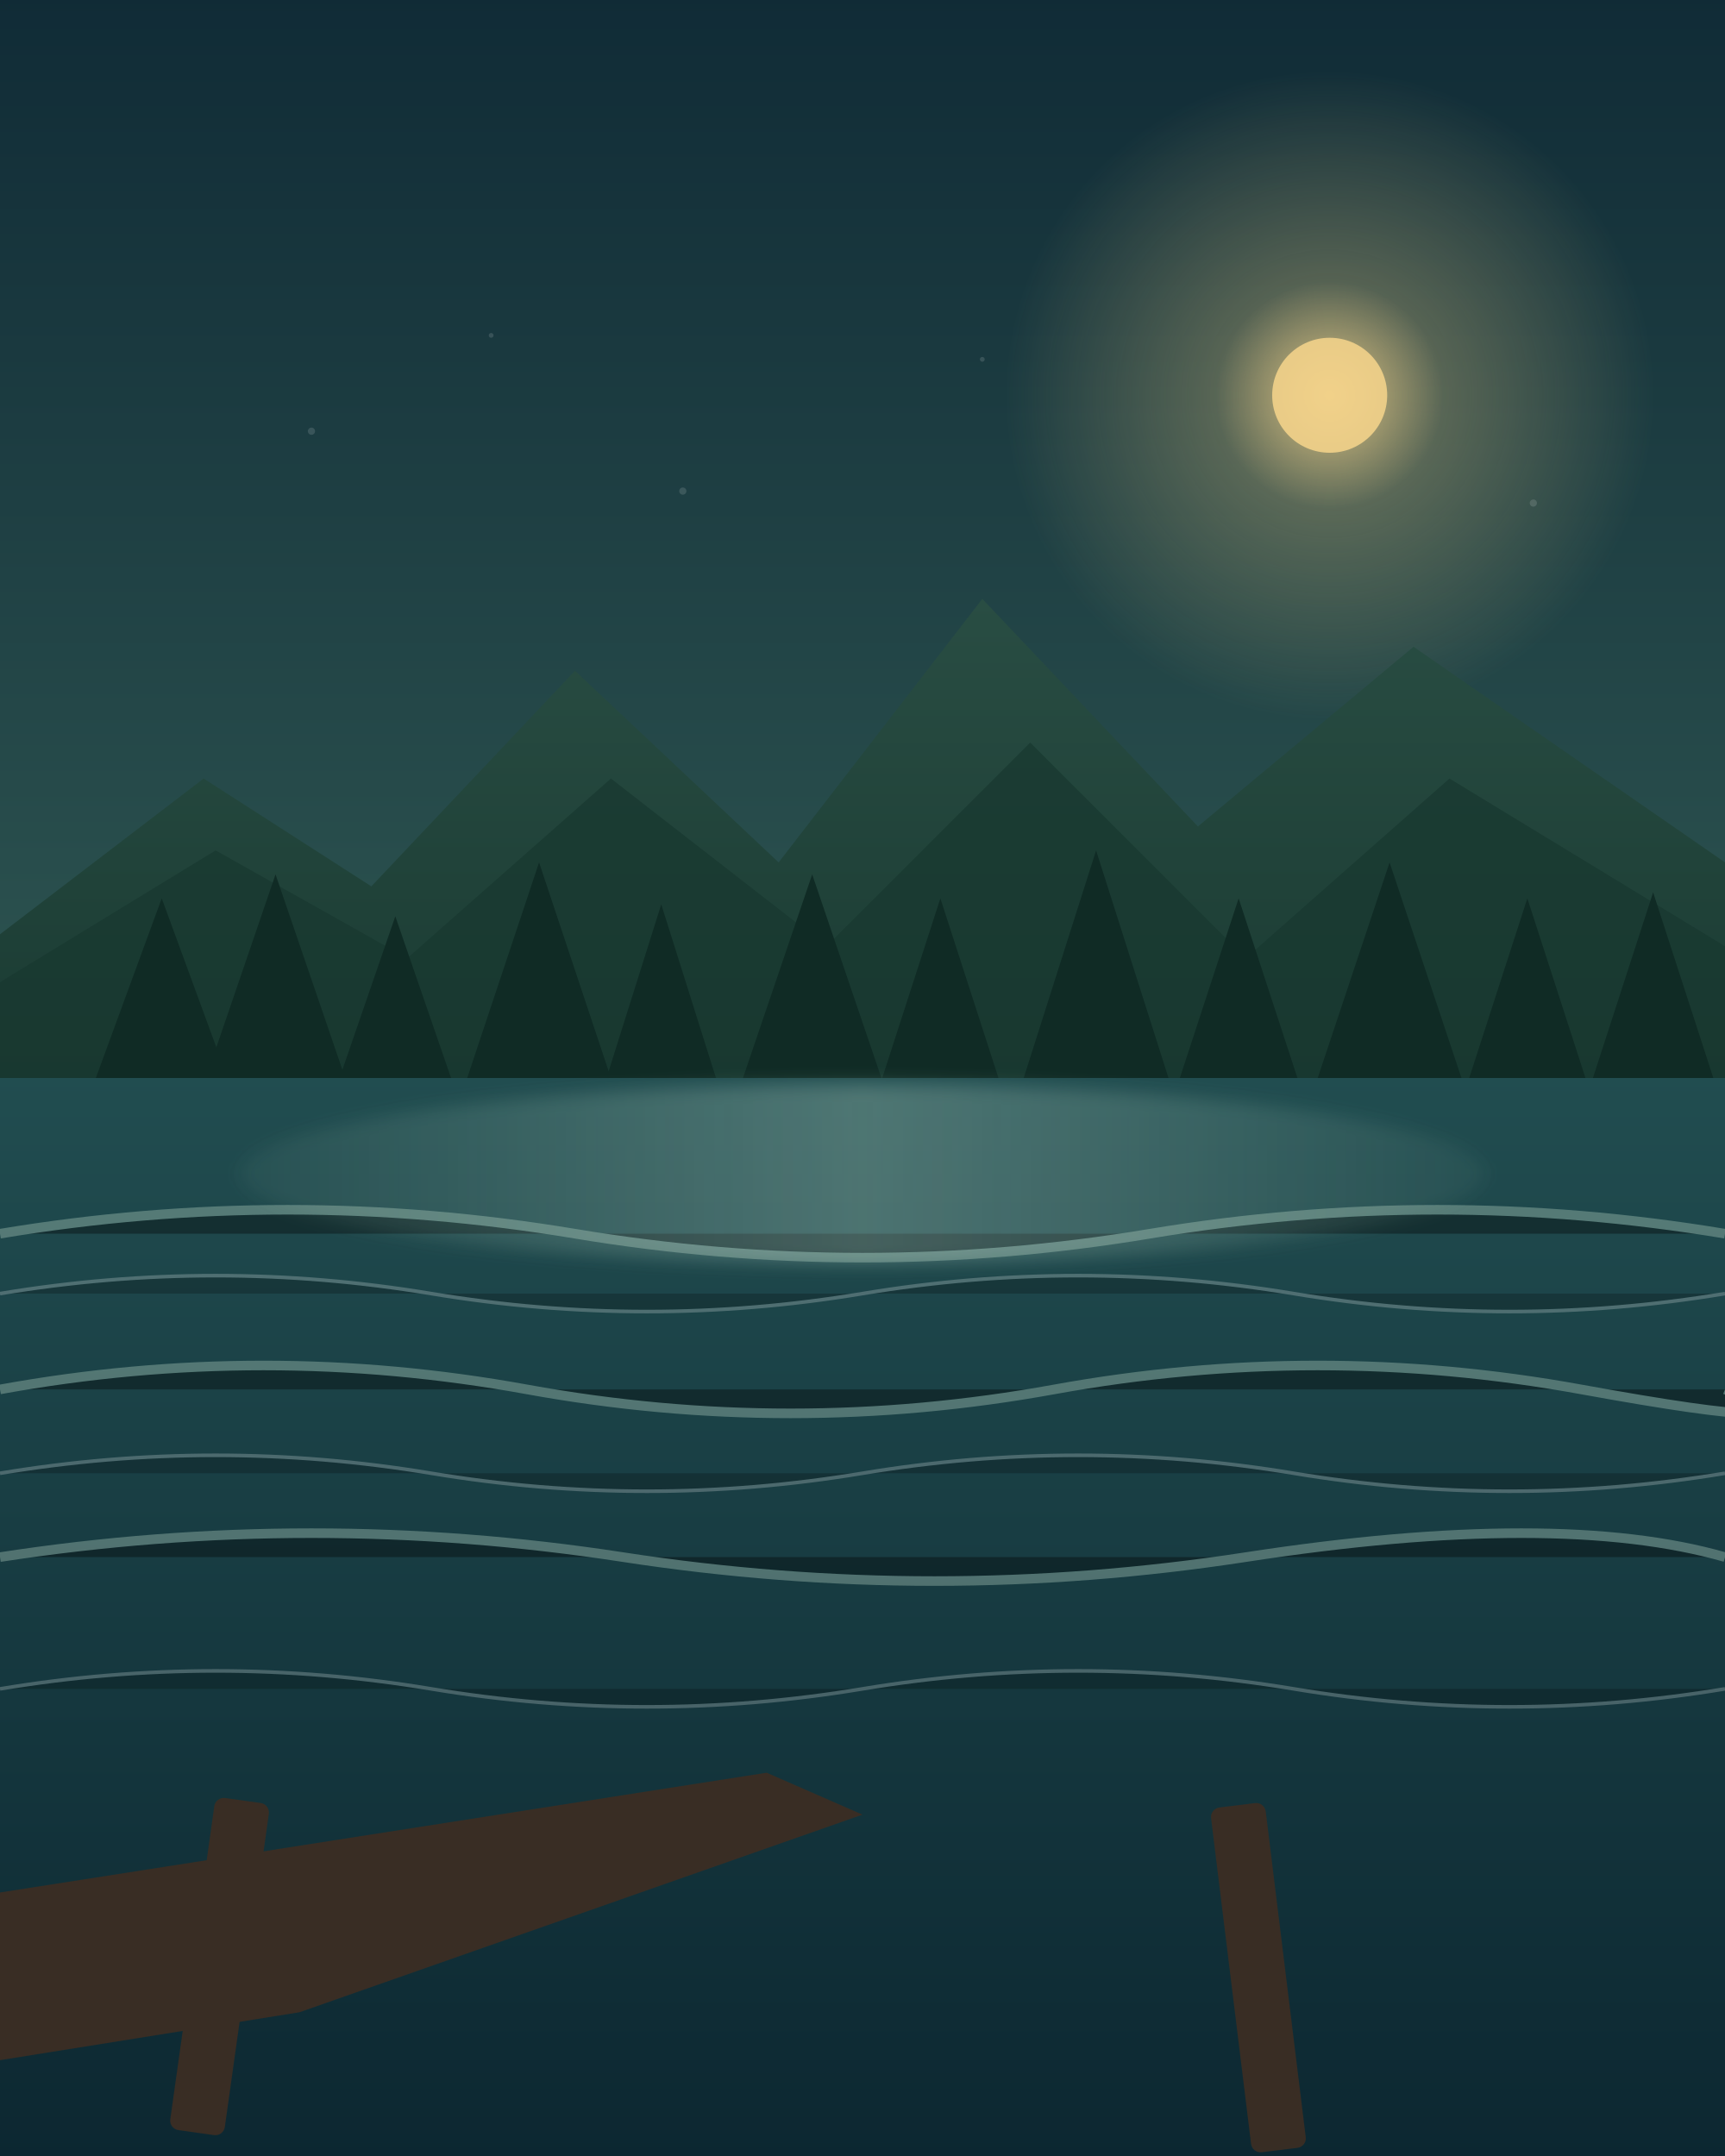
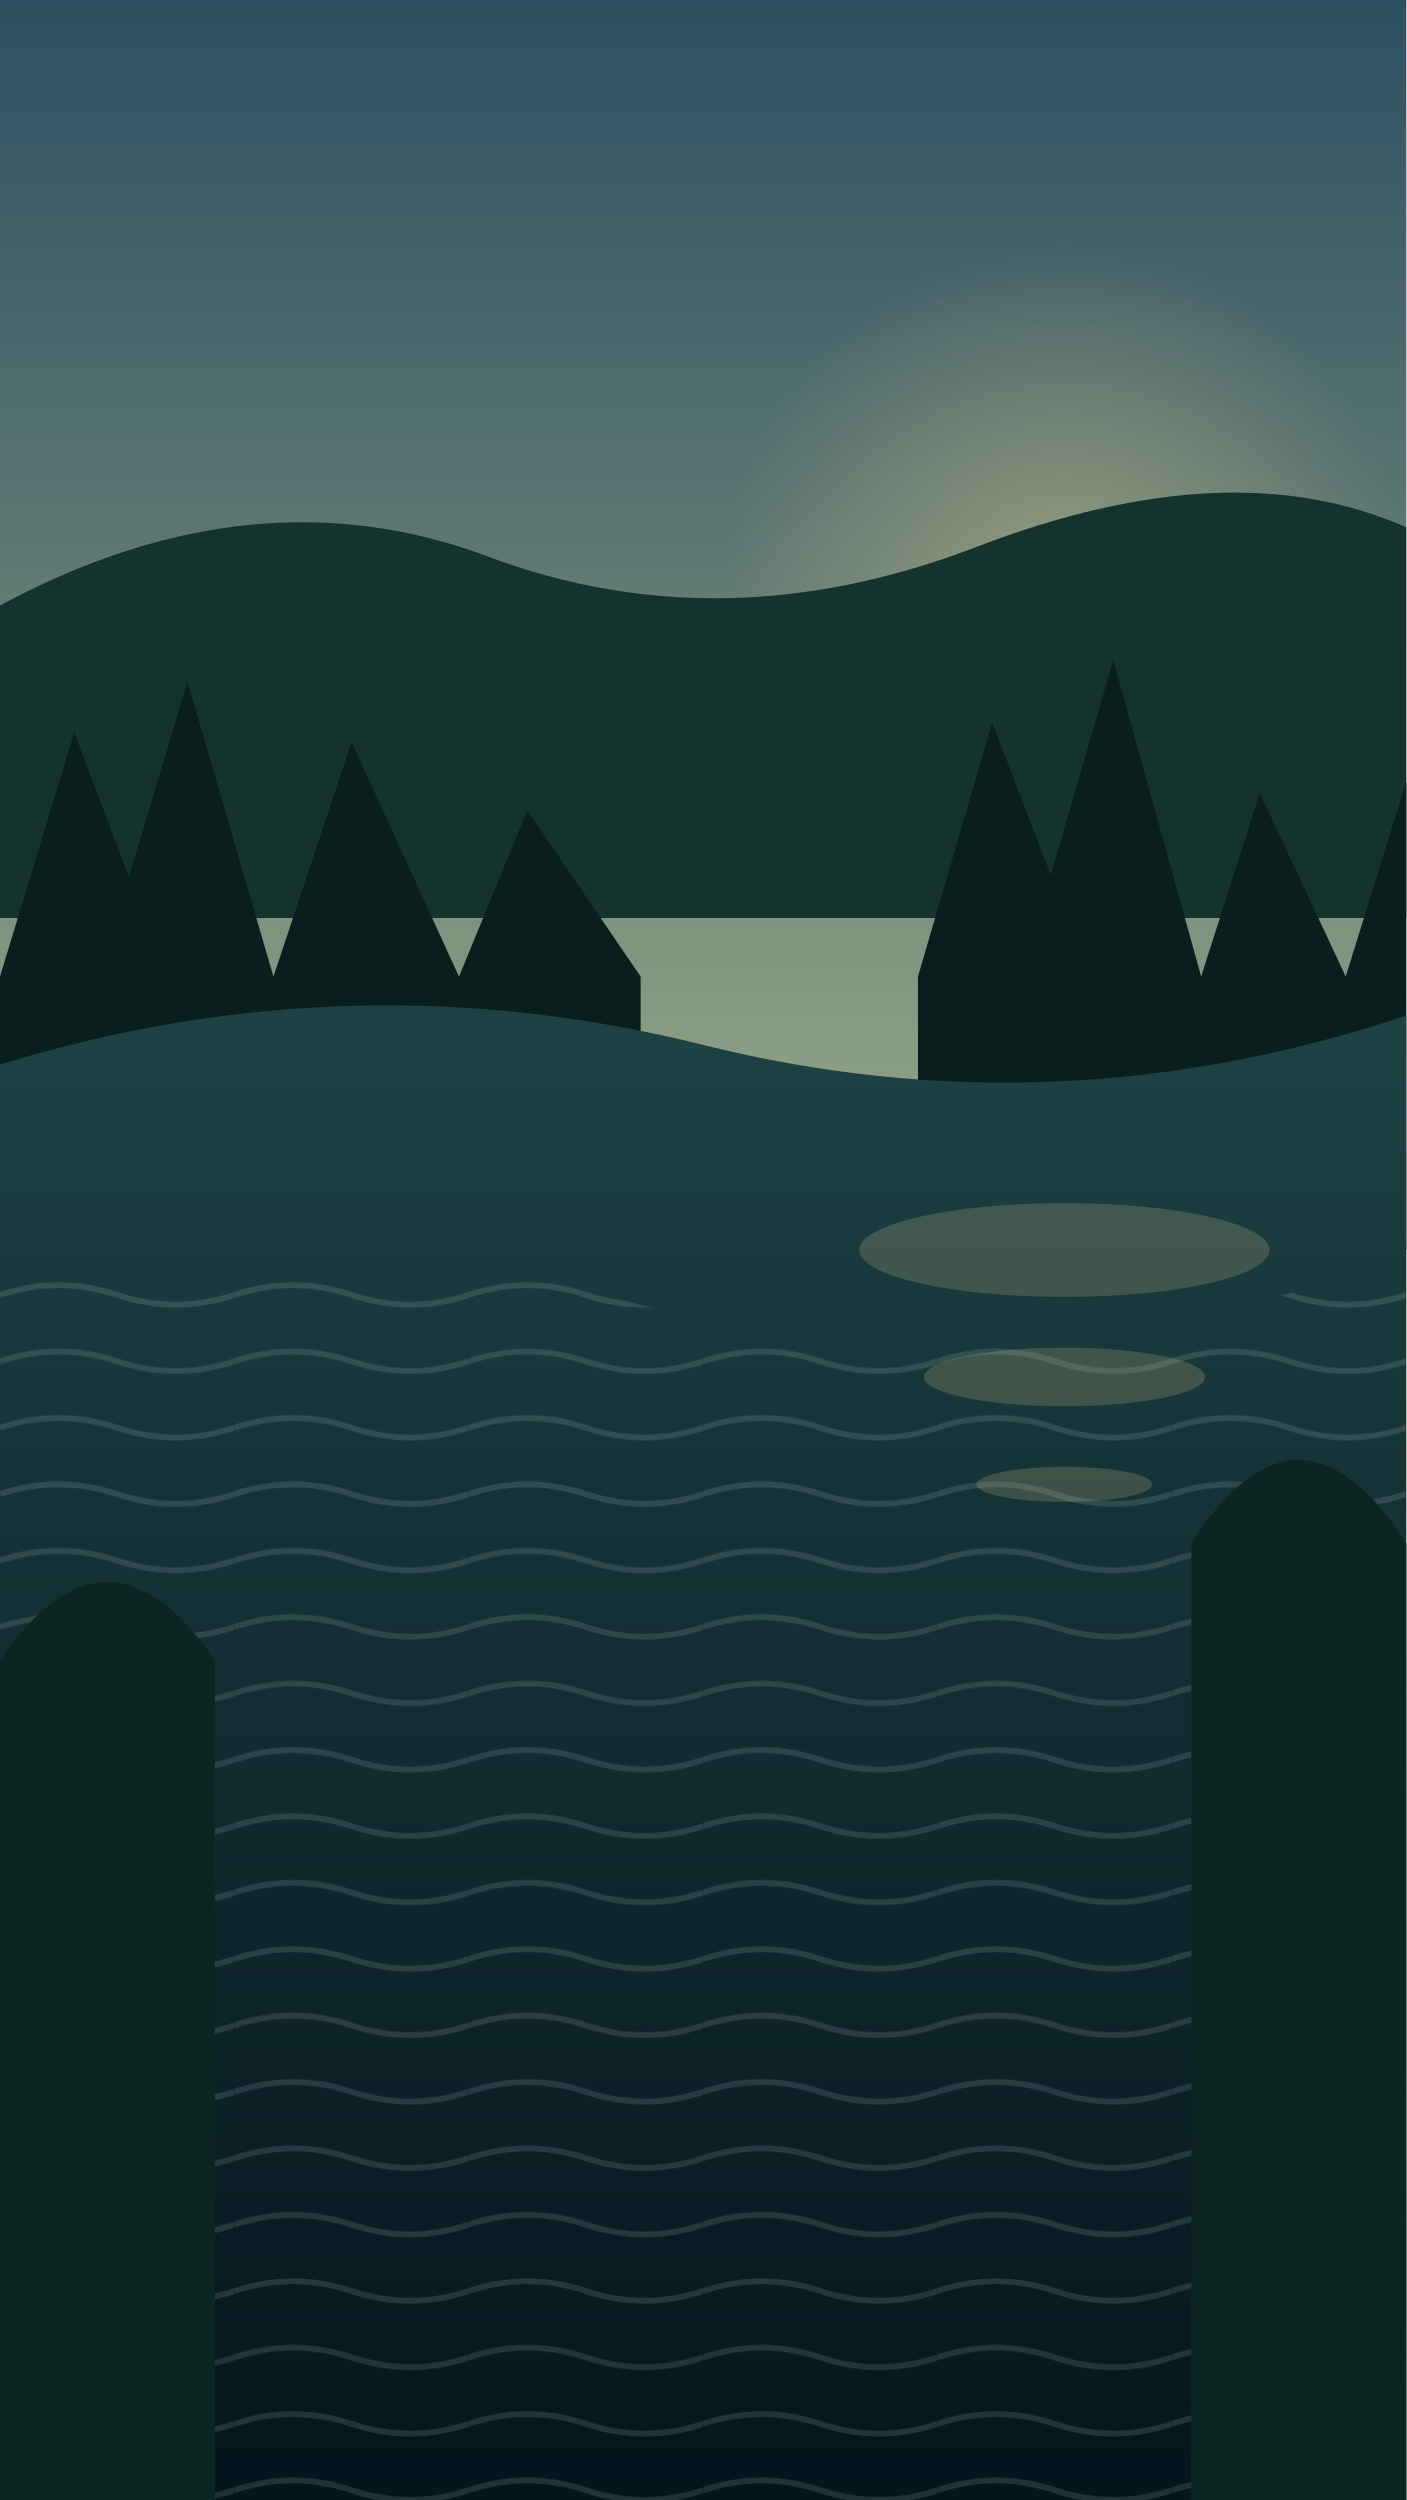
- <svg xmlns="http://www.w3.org/2000/svg" viewBox="0 0 1440 1800" preserveAspectRatio="xMidYMid slice">
+ <svg xmlns="http://www.w3.org/2000/svg" viewBox="0 0 720 1280" preserveAspectRatio="xMidYMid slice">
  <defs>
-     <linearGradient id="sky" x1="0" y1="0" x2="0" y2="1">
-       <stop stop-color="#102b36" />
-       <stop offset="1" stop-color="#4c806d" />
+     <linearGradient id="s" x2="0" y2="1">
+       <stop stop-color="#31576a" />
+       <stop offset=".55" stop-color="#bdc99e" />
+       <stop offset="1" stop-color="#21494a" />
    </linearGradient>
-     <linearGradient id="water" x1="0" y1="0" x2="0" y2="1">
-       <stop stop-color="#214d50" />
-       <stop offset="1" stop-color="#0c2731" />
-     </linearGradient>
-     <linearGradient id="mount" x1="0" y1="0" x2="0" y2="1">
-       <stop stop-color="#294d43" />
-       <stop offset="1" stop-color="#17372f" />
-     </linearGradient>
-     <linearGradient id="fog" x1="0" y1="0" x2="1" y2="0">
-       <stop stop-color="#b9d8c7" stop-opacity=".05" />
-       <stop offset=".5" stop-color="#b9d8c7" stop-opacity=".30" />
-       <stop offset="1" stop-color="#b9d8c7" stop-opacity=".05" />
+     <linearGradient id="w" x2="0" y2="1">
+       <stop stop-color="#21494a" />
+       <stop offset="1" stop-color="#06151c" />
    </linearGradient>
    <radialGradient id="sun">
-       <stop stop-color="#f4d38a" stop-opacity=".9" />
-       <stop offset=".35" stop-color="#f4d38a" stop-opacity=".28" />
-       <stop offset="1" stop-color="#f4d38a" stop-opacity="0" />
+       <stop stop-color="#ffe39b" />
+       <stop offset=".18" stop-color="#ffe39b" stop-opacity=".35" />
+       <stop offset="1" stop-color="#ffe39b" stop-opacity="0" />
    </radialGradient>
-     <filter id="blur">
-       <feGaussianBlur stdDeviation="28" />
-     </filter>
-     <filter id="soft">
-       <feGaussianBlur stdDeviation="7" />
-     </filter>
+     <pattern id="r" width="120" height="34" patternUnits="userSpaceOnUse">
+       <path d="M0 17Q30 7 60 17T120 17" fill="none" stroke="#e8ffff" stroke-opacity=".14" stroke-width="3" />
+     </pattern>
  </defs>
-   <rect width="1440" height="1800" fill="url(#sky)" />
-   <circle cx="1110" cy="330" r="270" fill="url(#sun)" />
-   <circle cx="1110" cy="330" r="48" fill="#f4d38a" opacity=".88" />
-   <path d="M0 780 L170 650 310 740 480 560 650 720 820 500 1000 690 1180 540 1440 720 V980 H0Z" fill="url(#mount)" />
-   <path d="M0 820 L180 710 340 800 510 650 690 790 860 620 1040 800 1210 650 1440 790 V1010 H0Z" fill="#17372f" opacity=".72" />
-   <g fill="#102b25">
-     <path d="M80 900 l55-150 55 150z" />
-     <path d="M165 920 l65-190 65 190z" />
-     <path d="M280 910 l50-145 50 145z" />
-     <path d="M380 930 l70-210 70 210z" />
-     <path d="M500 920 l52-165 52 165z" />
-     <path d="M610 930 l68-200 68 200z" />
-     <path d="M730 920 l55-170 55 170z" />
-     <path d="M845 930 l70-220 70 220z" />
-     <path d="M980 915 l54-165 54 165z" />
-     <path d="M1090 930 l70-210 70 210z" />
-     <path d="M1220 920 l55-170 55 170z" />
-     <path d="M1320 930 l60-185 60 185z" />
+   <rect width="720" height="1280" fill="url(#s)" />
+   <circle cx="545" cy="300" r="175" fill="url(#sun)" />
+   <path d="M0 310Q130 240 250 285T500 280T720 270V470H0Z" fill="#17372f" />
+   <g fill="#0a201d">
+     <path d="M0 500l38-125 28 74 30-100 44 151 40-120 55 120 35-85 58 85v140H0z" />
+     <path d="M470 500l38-130 30 78 32-110 45 162 30-94 44 94 42-135 39 135v140H470z" />
  </g>
-   <rect y="900" width="1440" height="900" fill="url(#water)" />
-   <g opacity=".35" stroke="#b9d8c7" stroke-width="8">
-     <path d="M0 1030 Q240 990 480 1030 T960 1030 T1440 1030" />
-     <path d="M0 1160 Q220 1120 440 1160 T880 1160 T1320 1160 T1440 1160" />
-     <path d="M0 1300 Q260 1260 520 1300 T1040 1300 T1440 1300" />
+   <path d="M0 545Q180 490 360 535T720 520V1280H0Z" fill="url(#w)" />
+   <path d="M0 660Q150 610 300 660T720 650V1280H0Z" fill="url(#r)" />
+   <g fill="#ffe39b" opacity=".2">
+     <ellipse cx="545" cy="640" rx="105" ry="24" />
+     <ellipse cx="545" cy="705" rx="72" ry="15" />
+     <ellipse cx="545" cy="760" rx="45" ry="9" />
  </g>
-   <g opacity=".22" stroke="#fff" stroke-width="3">
-     <path d="M0 1080 Q180 1050 360 1080 T720 1080 T1080 1080 T1440 1080" />
-     <path d="M0 1230 Q180 1200 360 1230 T720 1230 T1080 1230 T1440 1230" />
-     <path d="M0 1410 Q180 1380 360 1410 T720 1410 T1080 1410 T1440 1410" />
+   <g fill="#0d2923">
+     <path d="M0 1280V850q55-80 110 0v430z" />
+     <path d="M610 1280V790q55-85 110 0v490z" />
  </g>
-   <ellipse cx="720" cy="980" rx="520" ry="75" fill="url(#fog)" filter="url(#soft)" />
-   <g fill="#3a2d23" opacity=".96">
-     <path d="M0 1580 L640 1480 L720 1515 L250 1680 L0 1720Z" />
-     <rect x="180" y="1500" width="46" height="280" rx="8" transform="rotate(8 180 1500)" />
-     <rect x="1010" y="1510" width="46" height="290" rx="8" transform="rotate(-7 1010 1510)" />
-   </g>
-   <g opacity=".13" fill="#fff">
-     <circle cx="260" cy="360" r="3" />
-     <circle cx="410" cy="280" r="2" />
-     <circle cx="570" cy="410" r="3" />
-     <circle cx="820" cy="300" r="2" />
-     <circle cx="1280" cy="420" r="3" />
-   </g>
+   <rect width="720" height="1280" fill="#021019" opacity=".12" />
</svg>
